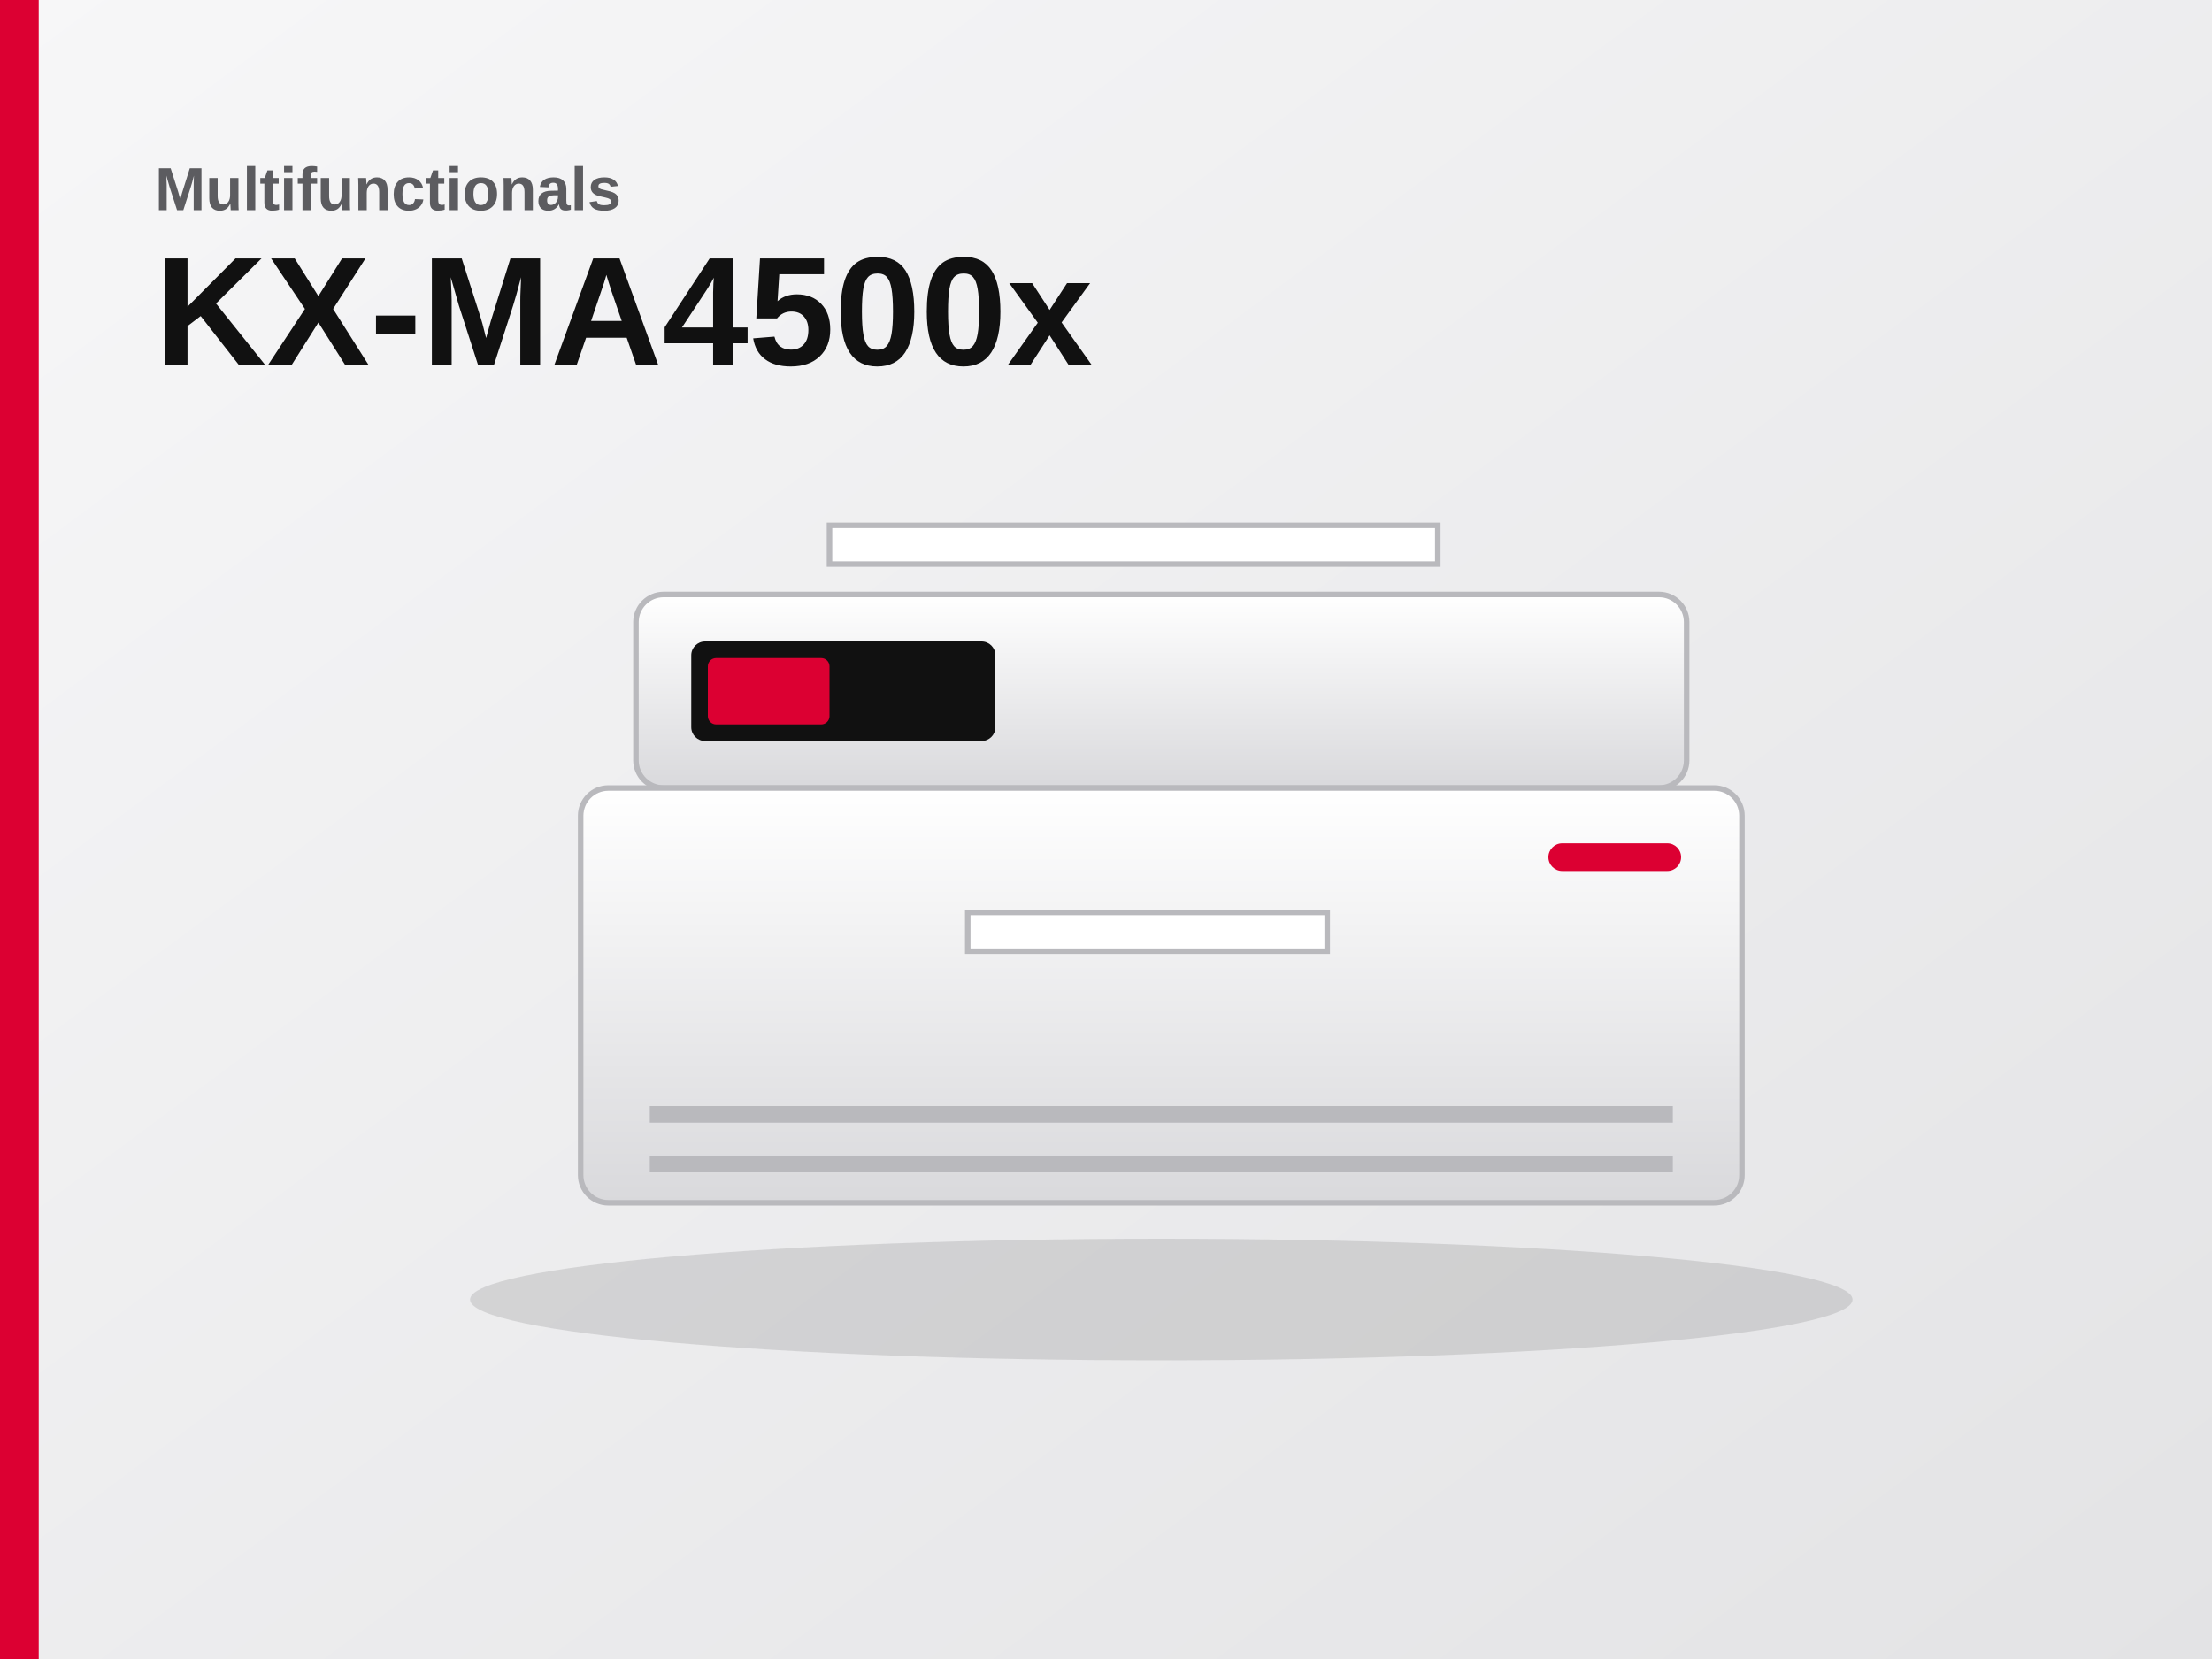
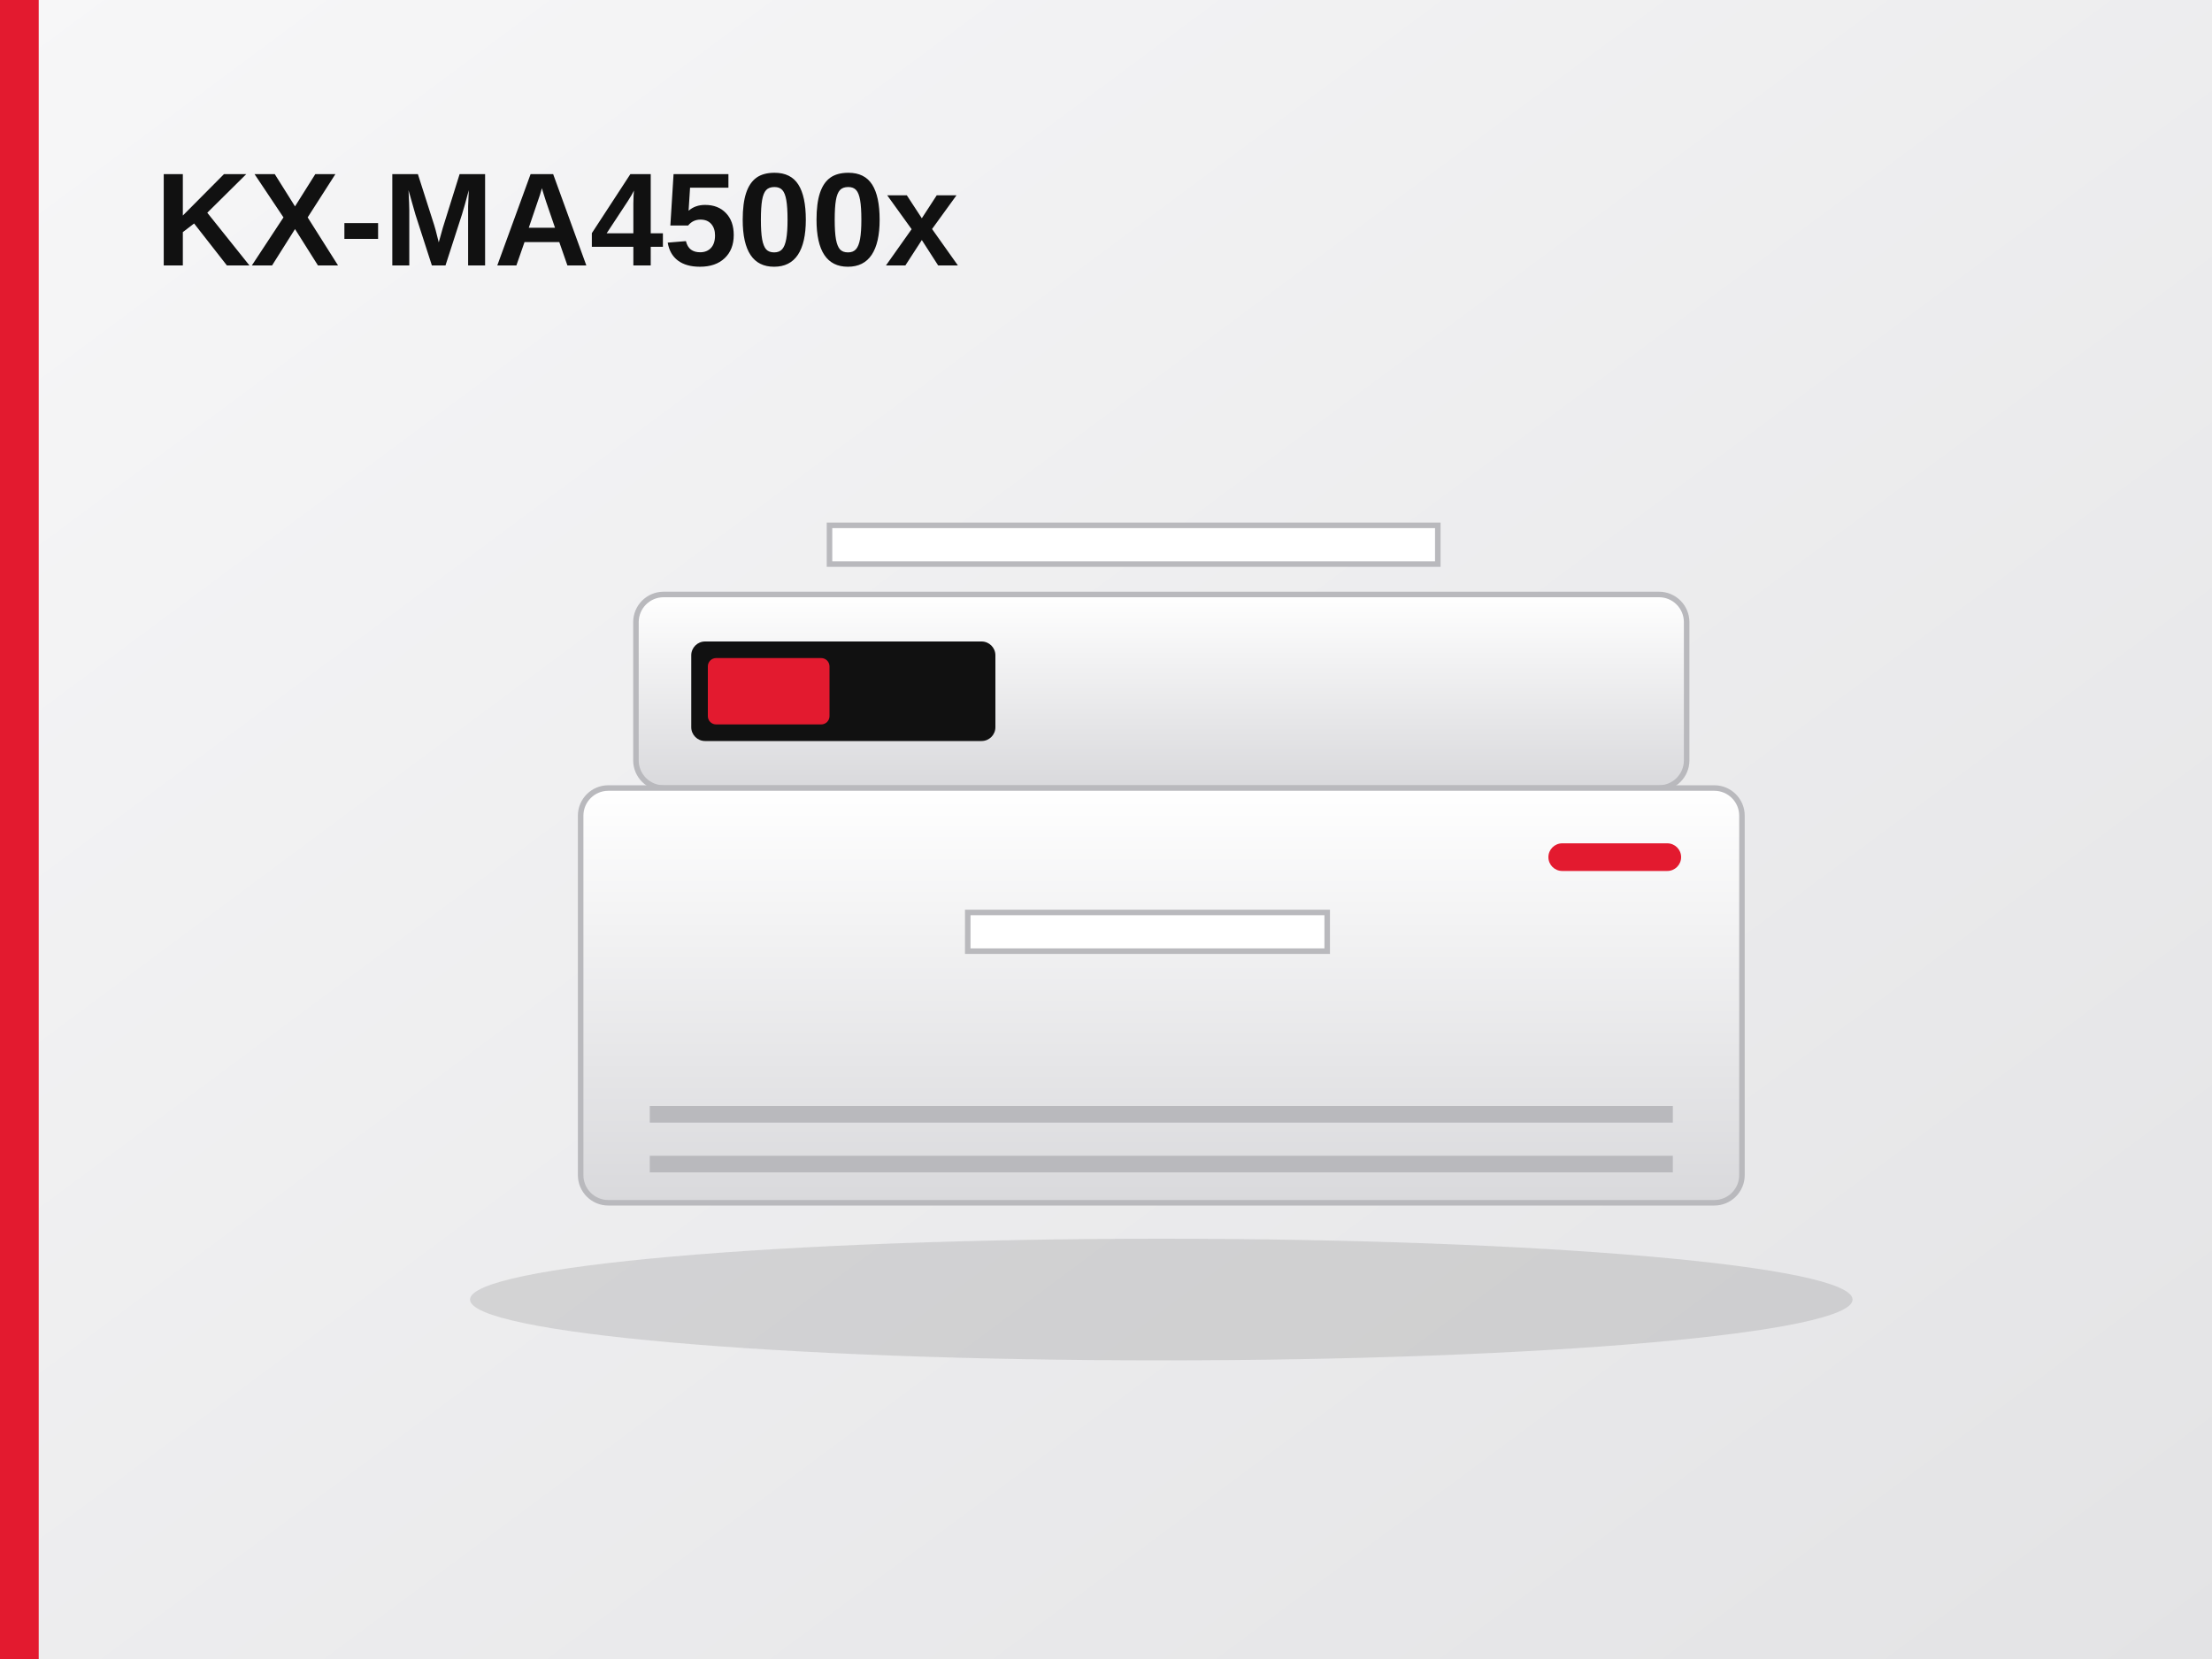
<svg xmlns="http://www.w3.org/2000/svg" viewBox="0 0 800 600" role="img" aria-label="KX-MA4500x">
  <defs>
    <linearGradient id="bg" x1="0" y1="0" x2="1" y2="1">
      <stop offset="0" stop-color="#F7F7F8" />
      <stop offset="1" stop-color="#E3E3E5" />
    </linearGradient>
    <linearGradient id="body" x1="0" y1="0" x2="0" y2="1">
      <stop offset="0" stop-color="#FFFFFF" />
      <stop offset="1" stop-color="#D9D9DC" />
    </linearGradient>
  </defs>
  <rect width="800" height="600" fill="url(#bg)" />
-   <rect x="0" y="0" width="14" height="600" fill="#DC0032" />
+   <rect x="0" y="0" width="14" height="600" fill="#E31A2F" />
  <ellipse cx="420" cy="470" rx="250" ry="22" fill="#111" opacity=".12" />
  <rect x="300" y="190" width="220" height="14" fill="#fff" stroke="#B9B9BD" stroke-width="2" />
  <rect x="230" y="215" width="380" height="70" rx="10" fill="url(#body)" stroke="#B9B9BD" stroke-width="2" />
  <rect x="250" y="232" width="110" height="36" rx="5" fill="#111" />
-   <rect x="256" y="238" width="44" height="24" rx="3" fill="#DC0032" />
+   <rect x="256" y="238" width="44" height="24" rx="3" fill="#E31A2F" />
  <rect x="210" y="285" width="420" height="150" rx="10" fill="url(#body)" stroke="#B9B9BD" stroke-width="2" />
  <rect x="235" y="400" width="370" height="6" fill="#B9B9BD" />
  <rect x="235" y="418" width="370" height="6" fill="#B9B9BD" />
-   <rect x="560" y="305" width="48" height="10" rx="5" fill="#DC0032" />
+   <rect x="560" y="305" width="48" height="10" rx="5" fill="#E31A2F" />
  <rect x="350" y="330" width="130" height="14" fill="#fff" stroke="#B9B9BD" stroke-width="2" />
-   <text x="56" y="76" font-family="Barlow Semi Condensed, Arial, sans-serif" font-size="22" font-weight="600" fill="#5C5C60">Multifunctionals</text>
-   <text x="56" y="132" font-family="Barlow Semi Condensed, Arial, sans-serif" font-size="56" font-weight="700" fill="#111">KX-MA4500x</text>
+   <text x="56" y="96" font-family="Barlow Semi Condensed, Arial, sans-serif" font-size="48" font-weight="700" fill="#111">KX-MA4500x</text>
</svg>
